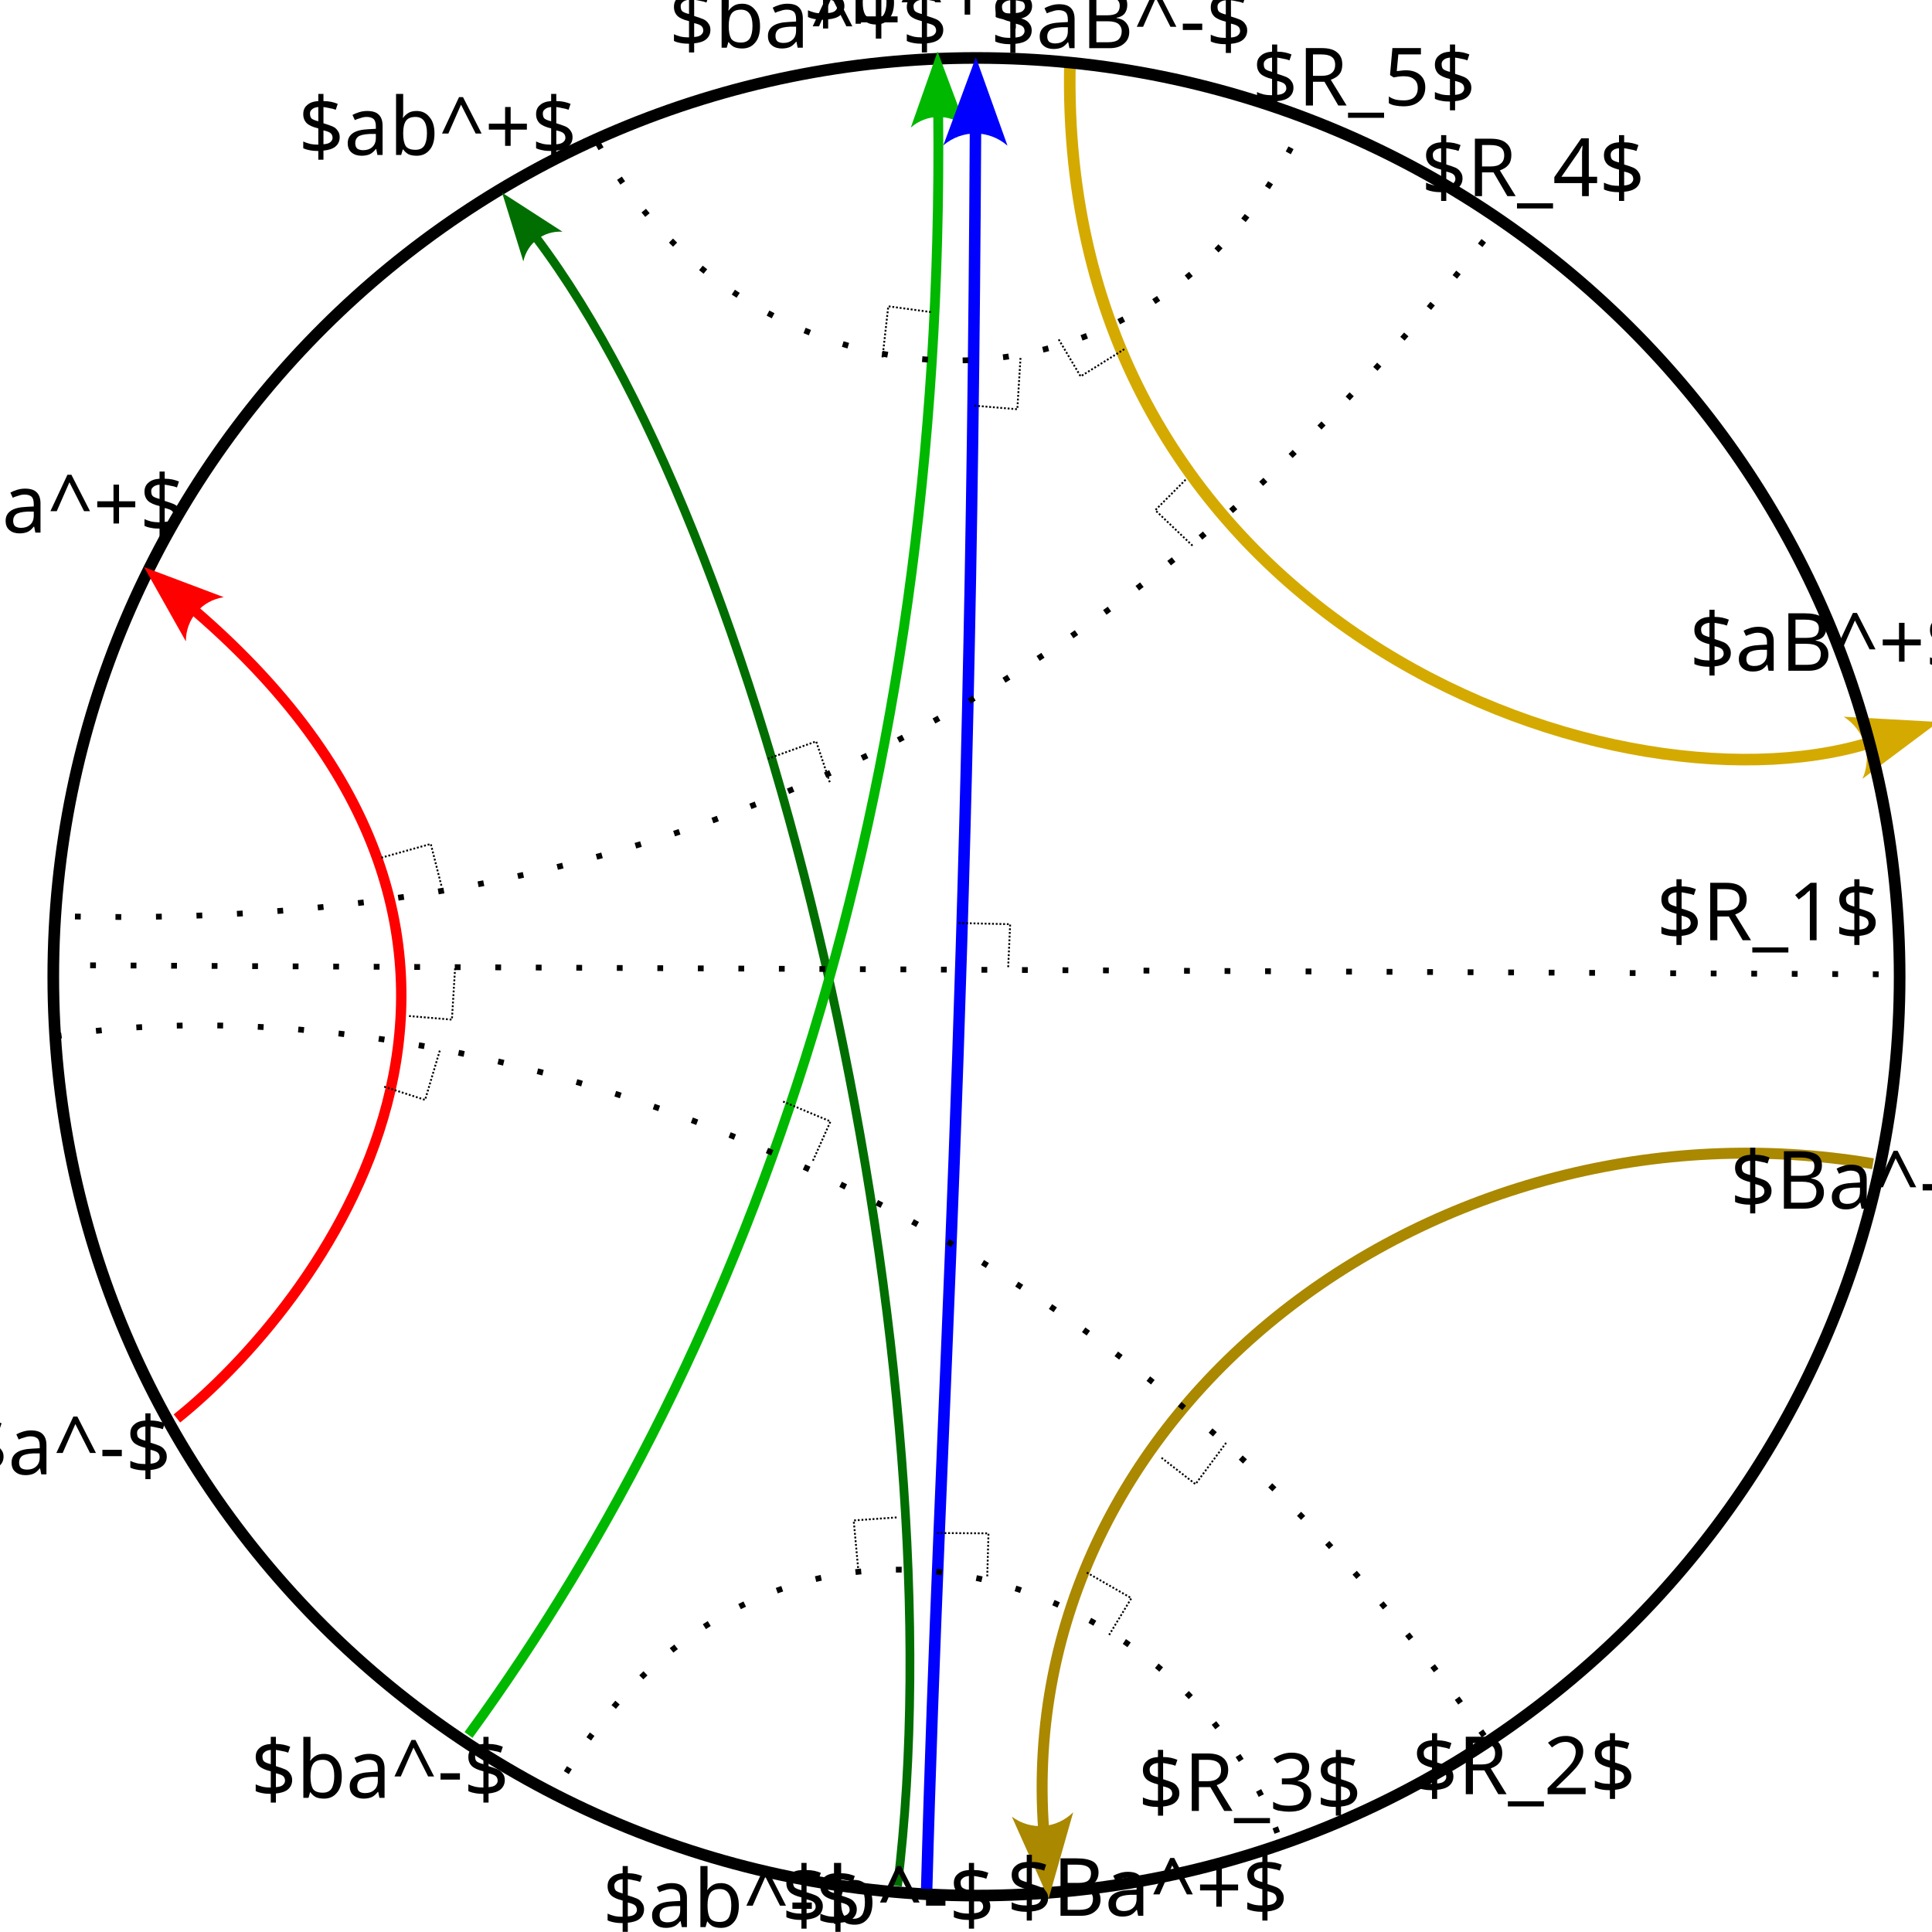
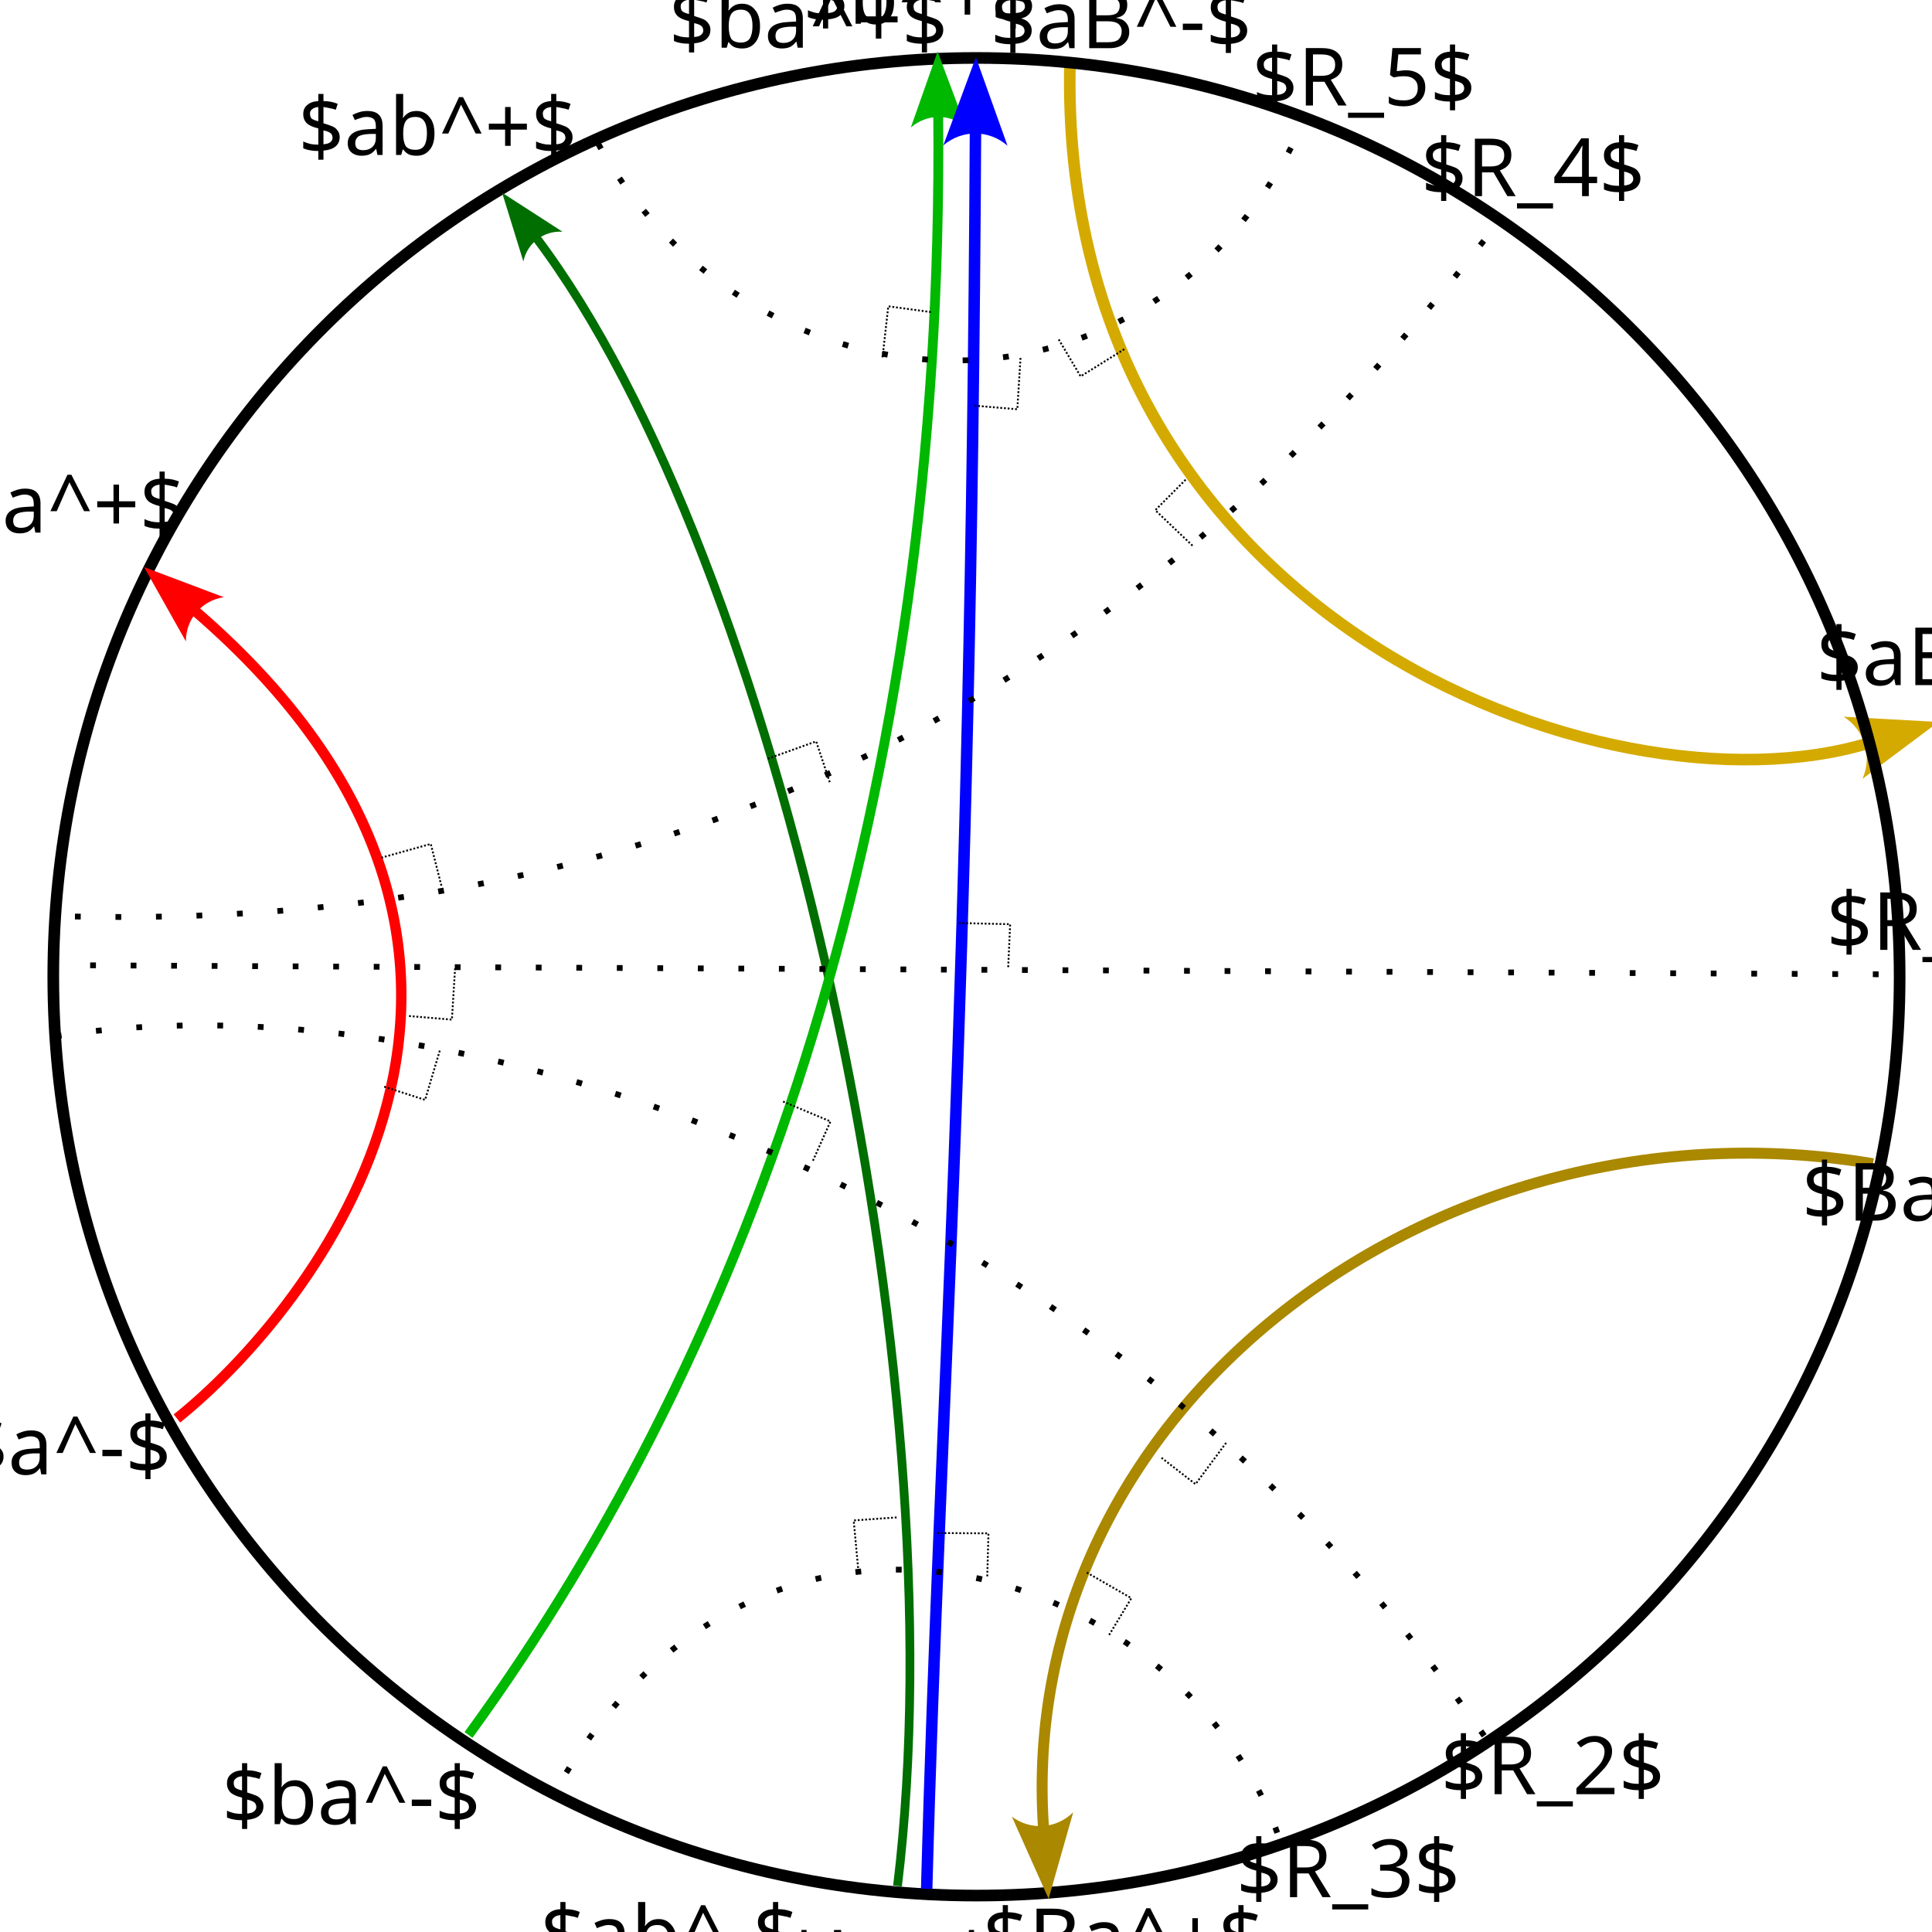
<svg xmlns="http://www.w3.org/2000/svg" width="3in" height="3in" viewBox="0 0 76.2 76.2" version="1.1" id="svg8">
  <defs id="defs2">
    <rect x="173.746" y="-48.487" width="370.726" height="135.36" id="rect10" />
    <marker style="overflow:visible" id="marker10" refX="0" refY="0" orient="auto-start-reverse" markerWidth="1" markerHeight="1" viewBox="0 0 1 1" preserveAspectRatio="xMidYMid">
      <path transform="scale(0.7)" d="M -2,-4 9,0 -2,4 c 2,-2.33 2,-5.66 0,-8 z" style="fill:context-stroke;fill-rule:evenodd;stroke:none" id="path10" />
    </marker>
    <marker style="overflow:visible" id="marker9" refX="0" refY="0" orient="auto-start-reverse" markerWidth="1" markerHeight="1" viewBox="0 0 1 1" preserveAspectRatio="xMidYMid">
      <path transform="scale(0.7)" d="M -2,-4 9,0 -2,4 c 2,-2.33 2,-5.66 0,-8 z" style="fill:context-stroke;fill-rule:evenodd;stroke:none" id="path9" />
    </marker>
    <marker style="overflow:visible" id="marker8" refX="0" refY="0" orient="auto-start-reverse" markerWidth="1" markerHeight="1" viewBox="0 0 1 1" preserveAspectRatio="xMidYMid">
      <path transform="scale(0.7)" d="M -2,-4 9,0 -2,4 c 2,-2.33 2,-5.66 0,-8 z" style="fill:context-stroke;fill-rule:evenodd;stroke:none" id="path8" />
    </marker>
    <marker style="overflow:visible" id="marker5" refX="0" refY="0" orient="auto-start-reverse" markerWidth="1" markerHeight="1" viewBox="0 0 1 1" preserveAspectRatio="xMidYMid">
      <path transform="scale(0.7)" d="M -2,-4 9,0 -2,4 c 2,-2.33 2,-5.66 0,-8 z" style="fill:context-stroke;fill-rule:evenodd;stroke:none" id="path5" />
    </marker>
    <marker style="overflow:visible" id="marker4" refX="0" refY="0" orient="auto-start-reverse" markerWidth="1" markerHeight="1" viewBox="0 0 1 1" preserveAspectRatio="xMidYMid">
      <path transform="scale(0.7)" d="M -2,-4 9,0 -2,4 c 2,-2.33 2,-5.66 0,-8 z" style="fill:context-stroke;fill-rule:evenodd;stroke:none" id="path4" />
    </marker>
    <marker style="overflow:visible" id="ConcaveTriangle" refX="0" refY="0" orient="auto-start-reverse" markerWidth="1" markerHeight="1" viewBox="0 0 1 1" preserveAspectRatio="xMidYMid">
      <path transform="scale(0.7)" d="M -2,-4 9,0 -2,4 c 2,-2.33 2,-5.66 0,-8 z" style="fill:context-stroke;fill-rule:evenodd;stroke:none" id="path7" />
    </marker>
    <rect x="644.477" y="100.005" width="63.64" height="68.69" id="rect4" />
    <marker style="overflow:visible" id="marker2263" refX="0" refY="0" orient="auto">
      <path transform="scale(0.8)" style="fill:none;fill-opacity:0.75;fill-rule:evenodd;stroke:#e37600;stroke-width:1pt;stroke-opacity:1" d="M 0,5.65 V -5.65" id="path2261" />
    </marker>
    <marker style="overflow:visible" id="DotS" refX="0" refY="0" orient="auto">
      <path transform="matrix(0.2,0,0,0.2,1.48,0.2)" style="fill:#e37600;fill-opacity:1;fill-rule:evenodd;stroke:#e37600;stroke-width:1pt;stroke-opacity:1" d="m -2.5,-1 c 0,2.76 -2.24,5 -5,5 -2.76,0 -5,-2.24 -5,-5 0,-2.76 2.24,-5 5,-5 2.76,0 5,2.24 5,5 z" id="path906" />
    </marker>
    <marker style="overflow:visible" id="marker1201" refX="0" refY="0" orient="auto">
      <path transform="matrix(-0.4,0,0,-0.4,-4,0)" style="fill:#0000ff;fill-opacity:1;fill-rule:evenodd;stroke:#0000ff;stroke-width:1pt;stroke-opacity:1" d="M 0,0 5,-5 -12.5,0 5,5 Z" id="path1199" />
    </marker>
    <marker style="overflow:visible" id="Arrow1Lend" refX="0" refY="0" orient="auto">
      <path transform="matrix(-0.8,0,0,-0.8,-10,0)" style="fill:#0000ff;fill-opacity:1;fill-rule:evenodd;stroke:#0000ff;stroke-width:1pt;stroke-opacity:1" d="M 0,0 5,-5 -12.5,0 5,5 Z" id="path842" />
    </marker>
    <marker style="overflow:visible" id="marker1123" refX="0" refY="0" orient="auto">
      <path transform="matrix(-0.4,0,0,-0.4,-4,0)" style="fill:#0000ff;fill-opacity:1;fill-rule:evenodd;stroke:#0000ff;stroke-width:1pt;stroke-opacity:1" d="M 0,0 5,-5 -12.5,0 5,5 Z" id="path1121" />
    </marker>
    <marker style="overflow:visible" id="Arrow1Mend" refX="0" refY="0" orient="auto">
      <path transform="matrix(-0.4,0,0,-0.4,-4,0)" style="fill:#0000ff;fill-opacity:1;fill-rule:evenodd;stroke:#0000ff;stroke-width:1pt;stroke-opacity:1" d="M 0,0 5,-5 -12.5,0 5,5 Z" id="path848" />
    </marker>
    <rect x="644.477" y="100.005" width="63.64" height="68.69" id="rect4-5" />
    <rect x="644.477" y="100.005" width="63.64" height="68.69" id="rect4-5-6" />
    <rect x="644.477" y="100.005" width="63.64" height="68.69" id="rect4-5-6-1" />
    <rect x="644.477" y="100.005" width="63.64" height="68.69" id="rect4-5-6-1-0" />
    <pattern id="EMFhbasepattern" patternUnits="userSpaceOnUse" width="6" height="6" x="0" y="0" />
  </defs>
  <g id="layer1" transform="translate(-45.49649,-33.41965)">
    <path style="fill:none;stroke:#d4aa00;stroke-width:0.457;stroke-linecap:butt;stroke-linejoin:miter;stroke-miterlimit:4;stroke-dasharray:none;stroke-opacity:1;marker-start:url(#marker4)" d="M 119.196,62.728 C 108.766,65.881 87.166,57.711 87.698,35.855" id="path1393-8-5" />
    <ellipse style="fill:none;stroke:#000000;stroke-width:0.459;stroke-miterlimit:4;stroke-dasharray:none;stroke-opacity:1" id="path833" cx="84.009" cy="71.944" rx="36.411" ry="36.239" />
    <path style="fill:none;stroke:#006e00;stroke-width:0.346;stroke-linecap:butt;stroke-linejoin:miter;stroke-miterlimit:4;stroke-dasharray:none;stroke-opacity:1;marker-end:url(#marker8)" d="M 80.895,107.807 C 83.361,87.561 76.218,55.424 66.617,42.758" id="path835" />
    <path style="fill:none;stroke:#00b800;stroke-width:0.388;stroke-linecap:butt;stroke-linejoin:miter;stroke-miterlimit:4;stroke-dasharray:none;stroke-opacity:1;marker-end:url(#marker9)" d="M 63.975,101.848 C 75.254,86.371 82.767,64.864 82.5,37.897" id="path837" />
    <path style="fill:none;stroke:#0000ff;stroke-width:0.452;stroke-linecap:butt;stroke-linejoin:miter;stroke-miterlimit:4;stroke-dasharray:none;stroke-opacity:1;marker-start:url(#marker10)" d="M 83.971,38.526 C 83.789,73.398 82.56,88.719 82.046,107.918" id="path1393-8" />
    <text xml:space="preserve" style="font-style:normal;font-weight:normal;font-size:3.175px;line-height:1.25;font-family:sans-serif;text-align:center;text-anchor:middle;fill:#000000;fill-opacity:1;stroke:none;stroke-width:0.121" x="79.439" y="35.301" id="text1461-1">
      <tspan id="tspan1459-1" x="79.439" y="35.301" style="text-align:center;text-anchor:middle;stroke-width:0.121;font-size:3.175px">$ba^+$</tspan>
    </text>
-     <text xml:space="preserve" style="font-style:normal;font-weight:normal;font-size:3.175px;line-height:1.25;font-family:sans-serif;text-align:center;text-anchor:middle;fill:#000000;fill-opacity:1;stroke:none;stroke-width:0.121" x="62.545" y="104.328" id="text1461-1-9">
-       <tspan id="tspan1459-1-5" x="62.545" y="104.328" style="font-size:3.175px;text-align:center;text-anchor:middle;stroke-width:0.121">$ba^-$</tspan>
+     <text xml:space="preserve" style="font-style:normal;font-weight:normal;font-size:3.175px;line-height:1.25;font-family:sans-serif;text-align:center;text-anchor:middle;fill:#000000;fill-opacity:1;stroke:none;stroke-width:0.121" x="61.411" y="105.367" id="text1461-1-9">
+       <tspan id="tspan1459-1-5" x="61.411" y="105.367" style="font-size:3.175px;text-align:center;text-anchor:middle;stroke-width:0.121">$ba^-$</tspan>
    </text>
    <text xml:space="preserve" style="font-style:normal;font-weight:normal;font-size:3.175px;line-height:1.25;font-family:sans-serif;text-align:center;text-anchor:middle;fill:#000000;fill-opacity:1;stroke:none;stroke-width:0.121" x="64.816" y="39.529" id="text1461-1-6">
      <tspan id="tspan1459-1-8" x="64.816" y="39.529" style="font-size:3.175px;text-align:center;text-anchor:middle;stroke-width:0.121">$ab^+$</tspan>
    </text>
    <text xml:space="preserve" style="font-style:normal;font-weight:normal;font-size:3.175px;line-height:1.25;font-family:sans-serif;text-align:center;text-anchor:middle;fill:#000000;fill-opacity:1;stroke:none;stroke-width:0.121" x="101.349" y="37.583" id="text1461-1-6-9">
      <tspan id="tspan1459-1-8-7" x="101.349" y="37.583" style="font-size:3.175px;text-align:center;text-anchor:middle;stroke-width:0.121">$R_5$</tspan>
    </text>
    <text xml:space="preserve" style="font-style:normal;font-weight:normal;font-size:3.175px;line-height:1.25;font-family:sans-serif;text-align:center;text-anchor:middle;fill:#000000;fill-opacity:1;stroke:none;stroke-width:0.121" x="108.019" y="41.155" id="text1461-1-6-9-4">
      <tspan id="tspan1459-1-8-7-3" x="108.019" y="41.155" style="font-size:3.175px;text-align:center;text-anchor:middle;stroke-width:0.121">$R_4$</tspan>
    </text>
-     <text xml:space="preserve" style="font-style:normal;font-weight:normal;font-size:3.175px;line-height:1.25;font-family:sans-serif;text-align:center;text-anchor:middle;fill:#000000;fill-opacity:1;stroke:none;stroke-width:0.121" x="76.423" y="109.426" id="text1461-1-6-0">
-       <tspan id="tspan1459-1-8-5" x="76.423" y="109.426" style="font-size:3.175px;text-align:center;text-anchor:middle;stroke-width:0.121">$ab^-$</tspan>
+     <text xml:space="preserve" style="font-style:normal;font-weight:normal;font-size:3.175px;line-height:1.25;font-family:sans-serif;text-align:center;text-anchor:middle;fill:#000000;fill-opacity:1;stroke:none;stroke-width:0.121" x="73.966" y="110.843" id="text1461-1-6-0">
+       <tspan id="tspan1459-1-8-5" x="73.966" y="110.843" style="font-size:3.175px;text-align:center;text-anchor:middle;stroke-width:0.121">$ab^-$</tspan>
    </text>
-     <text xml:space="preserve" style="font-style:normal;font-weight:normal;font-size:3.175px;line-height:1.25;font-family:sans-serif;text-align:center;text-anchor:middle;fill:#000000;fill-opacity:1;stroke:none;stroke-width:0.121" x="82.582" y="109.298" id="text1461-5-2">
-       <tspan id="tspan1459-0-8" x="82.582" y="109.298" style="font-size:3.175px;text-align:center;text-anchor:middle;stroke-width:0.121">$b^-$</tspan>
+     <text xml:space="preserve" style="font-style:normal;font-weight:normal;font-size:3.175px;line-height:1.25;font-family:sans-serif;text-align:center;text-anchor:middle;fill:#000000;fill-opacity:1;stroke:none;stroke-width:0.121" x="82.582" y="111.944" id="text1461-5-2">
+       <tspan id="tspan1459-0-8" x="82.582" y="111.944" style="font-size:3.175px;text-align:center;text-anchor:middle;stroke-width:0.121">$b^-$</tspan>
    </text>
    <text xml:space="preserve" style="font-style:normal;font-weight:normal;font-size:3.175px;line-height:1.25;font-family:sans-serif;text-align:center;text-anchor:middle;fill:#000000;fill-opacity:1;stroke:none;stroke-width:0.121" x="83.833" y="34.356" id="text1461-5-3">
      <tspan id="tspan1459-0-1" x="83.833" y="34.356" style="text-align:center;text-anchor:middle;stroke-width:0.121;font-size:3.175px">$b^+$</tspan>
    </text>
    <path style="fill:none;stroke:#aa8800;stroke-width:0.433;stroke-linecap:butt;stroke-linejoin:miter;stroke-miterlimit:4;stroke-dasharray:none;stroke-opacity:1;marker-end:url(#marker5)" d="M 119.369,79.319 C 102.195,76.423 85.467,88.962 86.659,105.589" id="path1393-8-5-2" />
    <path style="fill:none;stroke:#ff0000;stroke-width:0.41;stroke-linecap:butt;stroke-linejoin:miter;stroke-miterlimit:4;stroke-dasharray:none;stroke-opacity:1;marker-start:url(#ConcaveTriangle)" d="m 53.139,57.47 c 15.926,13.672 4.623,27.666 -0.664,31.895" id="path1393-8-53" />
    <text xml:space="preserve" style="font-style:normal;font-weight:normal;font-size:3.175px;line-height:1.25;font-family:sans-serif;text-align:center;text-anchor:middle;fill:#000000;fill-opacity:1;stroke:none;stroke-width:0.121" x="50.349" y="54.423" id="text1461-5-3-3">
      <tspan id="tspan1459-0-1-9" x="50.349" y="54.423" style="font-size:3.175px;text-align:center;text-anchor:middle;stroke-width:0.121">$a^+$</tspan>
    </text>
    <text xml:space="preserve" style="font-style:normal;font-weight:normal;font-size:3.175px;line-height:1.25;font-family:sans-serif;text-align:center;text-anchor:middle;fill:#000000;fill-opacity:1;stroke:none;stroke-width:0.121" x="50.184" y="91.571" id="text1461-5-3-3-0">
      <tspan id="tspan1459-0-1-9-0" x="50.184" y="91.571" style="font-size:3.175px;text-align:center;text-anchor:middle;stroke-width:0.121">$a^-$</tspan>
    </text>
-     <text xml:space="preserve" style="font-style:normal;font-weight:normal;font-size:3.175px;line-height:1.25;font-family:sans-serif;text-align:center;text-anchor:middle;fill:#000000;fill-opacity:1;stroke:none;stroke-width:0.121" x="119.74" y="59.874" id="text1461-8">
-       <tspan id="tspan1459-8" x="119.74" y="59.874" style="font-size:3.175px;text-align:center;text-anchor:middle;stroke-width:0.121">$aB^+$</tspan>
+     <text xml:space="preserve" style="font-style:normal;font-weight:normal;font-size:3.175px;line-height:1.25;font-family:sans-serif;text-align:center;text-anchor:middle;fill:#000000;fill-opacity:1;stroke:none;stroke-width:0.121" x="124.748" y="60.441" id="text1461-8">
+       <tspan id="tspan1459-8" x="124.748" y="60.441" style="font-size:3.175px;text-align:center;text-anchor:middle;stroke-width:0.121">$aB^+$</tspan>
    </text>
    <text xml:space="preserve" style="font-style:normal;font-weight:normal;font-size:3.175px;line-height:1.25;font-family:sans-serif;text-align:center;text-anchor:middle;fill:#000000;fill-opacity:1;stroke:none;stroke-width:0.121" x="91.767" y="35.321" id="text1461-8-4">
      <tspan id="tspan1459-8-0" x="91.767" y="35.321" style="text-align:center;text-anchor:middle;stroke-width:0.121;font-size:3.175px">$aB^-$</tspan>
    </text>
-     <text xml:space="preserve" style="font-style:normal;font-weight:normal;font-size:3.175px;line-height:1.25;font-family:sans-serif;text-align:center;text-anchor:middle;fill:#000000;fill-opacity:1;stroke:none;stroke-width:0.121" x="92.815" y="108.978" id="text1461-8-4-7">
-       <tspan id="tspan1459-8-0-8" x="92.815" y="108.978" style="font-size:3.175px;text-align:center;text-anchor:middle;stroke-width:0.121">$Ba^+$</tspan>
+     <text xml:space="preserve" style="font-style:normal;font-weight:normal;font-size:3.175px;line-height:1.25;font-family:sans-serif;text-align:center;text-anchor:middle;fill:#000000;fill-opacity:1;stroke:none;stroke-width:0.121" x="91.87" y="110.962" id="text1461-8-4-7">
+       <tspan id="tspan1459-8-0-8" x="91.87" y="110.962" style="font-size:3.175px;text-align:center;text-anchor:middle;stroke-width:0.121">$Ba^+$</tspan>
    </text>
-     <text xml:space="preserve" style="font-style:normal;font-weight:normal;font-size:3.175px;line-height:1.25;font-family:sans-serif;text-align:center;text-anchor:middle;fill:#000000;fill-opacity:1;stroke:none;stroke-width:0.121" x="120.946" y="81.089" id="text1461-8-4-7-8">
-       <tspan id="tspan1459-8-0-8-9" x="120.946" y="81.089" style="font-size:3.175px;text-align:center;text-anchor:middle;stroke-width:0.121">$Ba^-$</tspan>
+     <text xml:space="preserve" style="font-style:normal;font-weight:normal;font-size:3.175px;line-height:1.25;font-family:sans-serif;text-align:center;text-anchor:middle;fill:#000000;fill-opacity:1;stroke:none;stroke-width:0.121" x="123.781" y="81.562" id="text1461-8-4-7-8">
+       <tspan id="tspan1459-8-0-8-9" x="123.781" y="81.562" style="font-size:3.175px;text-align:center;text-anchor:middle;stroke-width:0.121">$Ba^-$</tspan>
    </text>
    <path style="fill:#000000;stroke:#000000;stroke-width:0.228;stroke-dasharray:0.228, 1.37;stroke-dashoffset:0;stroke-opacity:1" d="m 47.454,71.485 73.093,0.366" id="path1" />
    <path style="fill:none;stroke:#000000;stroke-width:0.228;stroke-dasharray:0.228, 1.37;stroke-dashoffset:0;stroke-opacity:1" d="m 48.453,69.568 c 20.498,0.431 40.065,-6.266 56.376,-27.7" id="path1-3" />
    <path style="fill:none;stroke:#000000;stroke-width:0.228;stroke-dasharray:0.228, 1.37;stroke-dashoffset:0;stroke-opacity:1" d="m 69.09,39.089 c 6.221,11.169 22.005,11.916 27.822,-0.854" id="path1-3-9" />
    <path style="fill:none;stroke:#000000;stroke-width:0.228;stroke-dasharray:0.228, 1.37;stroke-dashoffset:0;stroke-opacity:1" d="m 47.698,74.291 c 15.002,-2.402 40.673,5.012 56.498,27.822" id="path2" />
    <path style="fill:none;stroke:#000000;stroke-width:0.228;stroke-dasharray:0.228, 1.37;stroke-dashoffset:0;stroke-opacity:1" d="M 67.833,103.333 C 76.189,89.73 92.196,95.448 95.898,105.774" id="path3" />
    <path style="fill:none;stroke:#000000;stroke-width:0.073;stroke-dasharray:0.073, 0.073;stroke-dashoffset:0;stroke-opacity:1" d="m 60.534,67.249 1.953,-0.543 0.426,1.677" id="path4-8-3" />
    <path style="fill:none;stroke:#000000;stroke-width:0.073;stroke-dasharray:0.073, 0.073;stroke-dashoffset:0;stroke-opacity:1" d="m 79.354,95.406 -0.187,-2.019 1.726,-0.121" id="path4-8-3-5" />
    <path style="fill:none;stroke:#000000;stroke-width:0.073;stroke-dasharray:0.073, 0.073;stroke-dashoffset:0;stroke-opacity:1" d="m 88.361,95.443 1.758,1.01 -0.896,1.481" id="path4-8-3-5-7-6" />
    <path style="fill:none;stroke:#000000;stroke-width:0.073;stroke-dasharray:0.073, 0.073;stroke-dashoffset:0;stroke-opacity:1" d="m 63.445,71.612 -0.125,2.023 -1.724,-0.145" id="path4-8-3-2" />
    <path style="fill:none;stroke:#000000;stroke-width:0.073;stroke-dasharray:0.073, 0.073;stroke-dashoffset:0;stroke-opacity:1" d="m 62.842,74.857 -0.579,1.943 -1.647,-0.531" id="path4-8-3-2-3" />
    <path style="fill:none;stroke:#000000;stroke-width:0.073;stroke-dasharray:0.073, 0.073;stroke-dashoffset:0;stroke-opacity:1" d="m 83.311,69.825 2.027,0.046 -0.079,1.729" id="path4-8-3-2-2-2" />
    <path style="fill:none;stroke:#000000;stroke-width:0.073;stroke-dasharray:0.073, 0.073;stroke-dashoffset:0;stroke-opacity:1" d="m 93.855,90.327 -1.207,1.629 -1.367,-1.061" id="path4-8-3-5-7-3" />
    <path style="fill:none;stroke:#000000;stroke-width:0.073;stroke-dasharray:0.073, 0.073;stroke-dashoffset:0;stroke-opacity:1" d="m 76.382,76.866 1.869,0.784 -0.705,1.58" id="path4-8-3-5-7-62" />
    <path style="fill:none;stroke:#000000;stroke-width:0.073;stroke-dasharray:0.073, 0.073;stroke-dashoffset:0;stroke-opacity:1" d="m 80.304,47.515 0.227,-2.015 1.715,0.232" id="path4-8-3-5-7-62-1" />
    <path style="fill:none;stroke:#000000;stroke-width:0.073;stroke-dasharray:0.073, 0.073;stroke-dashoffset:0;stroke-opacity:1" d="m 75.779,63.345 1.908,-0.684 0.547,1.642" id="path4-8-3-5-7-62-4" />
    <path style="fill:none;stroke:#000000;stroke-width:0.073;stroke-dasharray:0.073, 0.073;stroke-dashoffset:0;stroke-opacity:1" d="m 92.529,54.94 -1.468,-1.398 1.221,-1.226" id="path4-8-3-5-7-62-9-7" />
    <path style="fill:none;stroke:#000000;stroke-width:0.073;stroke-dasharray:0.073, 0.073;stroke-dashoffset:0;stroke-opacity:1" d="m 89.838,47.193 -1.721,1.072 -0.882,-1.489" id="path4-8-3-5-7-62-9-4" />
    <path style="fill:none;stroke:#000000;stroke-width:0.073;stroke-dasharray:0.073, 0.073;stroke-dashoffset:0;stroke-opacity:1" d="m 82.456,93.884 2.027,0.012 -0.049,1.73" id="path4-8-3-2-7" />
    <path style="fill:none;stroke:#000000;stroke-width:0.073;stroke-dasharray:0.073, 0.073;stroke-dashoffset:0;stroke-opacity:1" d="m 85.746,47.538 -0.125,2.023 -1.724,-0.145" id="path4-8-3-2-1" />
    <text xml:space="preserve" transform="matrix(0.2645833,0,0,0.2645833,45.49649,33.41965)" id="text10" style="fill:#aa8800;stroke:#aa8800;stroke-width:3.262;font-size:12px;text-align:center;line-height:0.88;stroke-dasharray:1.134, 3.402;stroke-opacity:1;white-space:pre;shape-inside:url(#rect10)" />
-     <text xml:space="preserve" style="font-style:normal;font-weight:normal;font-size:3.175px;line-height:1.25;font-family:sans-serif;text-align:center;text-anchor:middle;fill:#000000;fill-opacity:1;stroke:none;stroke-width:0.121" x="117.299" y="70.504" id="text1461-1-6-9-2">
-       <tspan id="tspan1459-1-8-7-0" x="117.299" y="70.504" style="font-size:3.175px;text-align:center;text-anchor:middle;stroke-width:0.121">$R_1$</tspan>
+     <text xml:space="preserve" style="font-style:normal;font-weight:normal;font-size:3.175px;line-height:1.25;font-family:sans-serif;text-align:center;text-anchor:middle;fill:#000000;fill-opacity:1;stroke:none;stroke-width:0.121" x="124.008" y="70.882" id="text1461-1-6-9-2">
+       <tspan id="tspan1459-1-8-7-0" x="124.008" y="70.882" style="font-size:3.175px;text-align:center;text-anchor:middle;stroke-width:0.121">$R_1$</tspan>
    </text>
-     <text xml:space="preserve" style="font-style:normal;font-weight:normal;font-size:3.175px;line-height:1.25;font-family:sans-serif;text-align:center;text-anchor:middle;fill:#000000;fill-opacity:1;stroke:none;stroke-width:0.121" x="96.85" y="104.844" id="text1461-1-6-9-49">
-       <tspan id="tspan1459-1-8-7-8" x="96.85" y="104.844" style="font-size:3.175px;text-align:center;text-anchor:middle;stroke-width:0.121">$R_3$</tspan>
+     <text xml:space="preserve" style="font-style:normal;font-weight:normal;font-size:3.175px;line-height:1.25;font-family:sans-serif;text-align:center;text-anchor:middle;fill:#000000;fill-opacity:1;stroke:none;stroke-width:0.121" x="100.724" y="108.245" id="text1461-1-6-9-49">
+       <tspan id="tspan1459-1-8-7-8" x="100.724" y="108.245" style="font-size:3.175px;text-align:center;text-anchor:middle;stroke-width:0.121">$R_3$</tspan>
    </text>
-     <text xml:space="preserve" style="font-style:normal;font-weight:normal;font-size:3.175px;line-height:1.25;font-family:sans-serif;text-align:center;text-anchor:middle;fill:#000000;fill-opacity:1;stroke:none;stroke-width:0.121" x="107.66" y="104.182" id="text1461-1-6-9-1">
-       <tspan id="tspan1459-1-8-7-2" x="107.66" y="104.182" style="font-size:3.175px;text-align:center;text-anchor:middle;stroke-width:0.121">$R_2$</tspan>
+     <text xml:space="preserve" style="font-style:normal;font-weight:normal;font-size:3.175px;line-height:1.25;font-family:sans-serif;text-align:center;text-anchor:middle;fill:#000000;fill-opacity:1;stroke:none;stroke-width:0.121" x="108.794" y="104.182" id="text1461-1-6-9-1">
+       <tspan id="tspan1459-1-8-7-2" x="108.794" y="104.182" style="font-size:3.175px;text-align:center;text-anchor:middle;stroke-width:0.121">$R_2$</tspan>
    </text>
  </g>
</svg>
